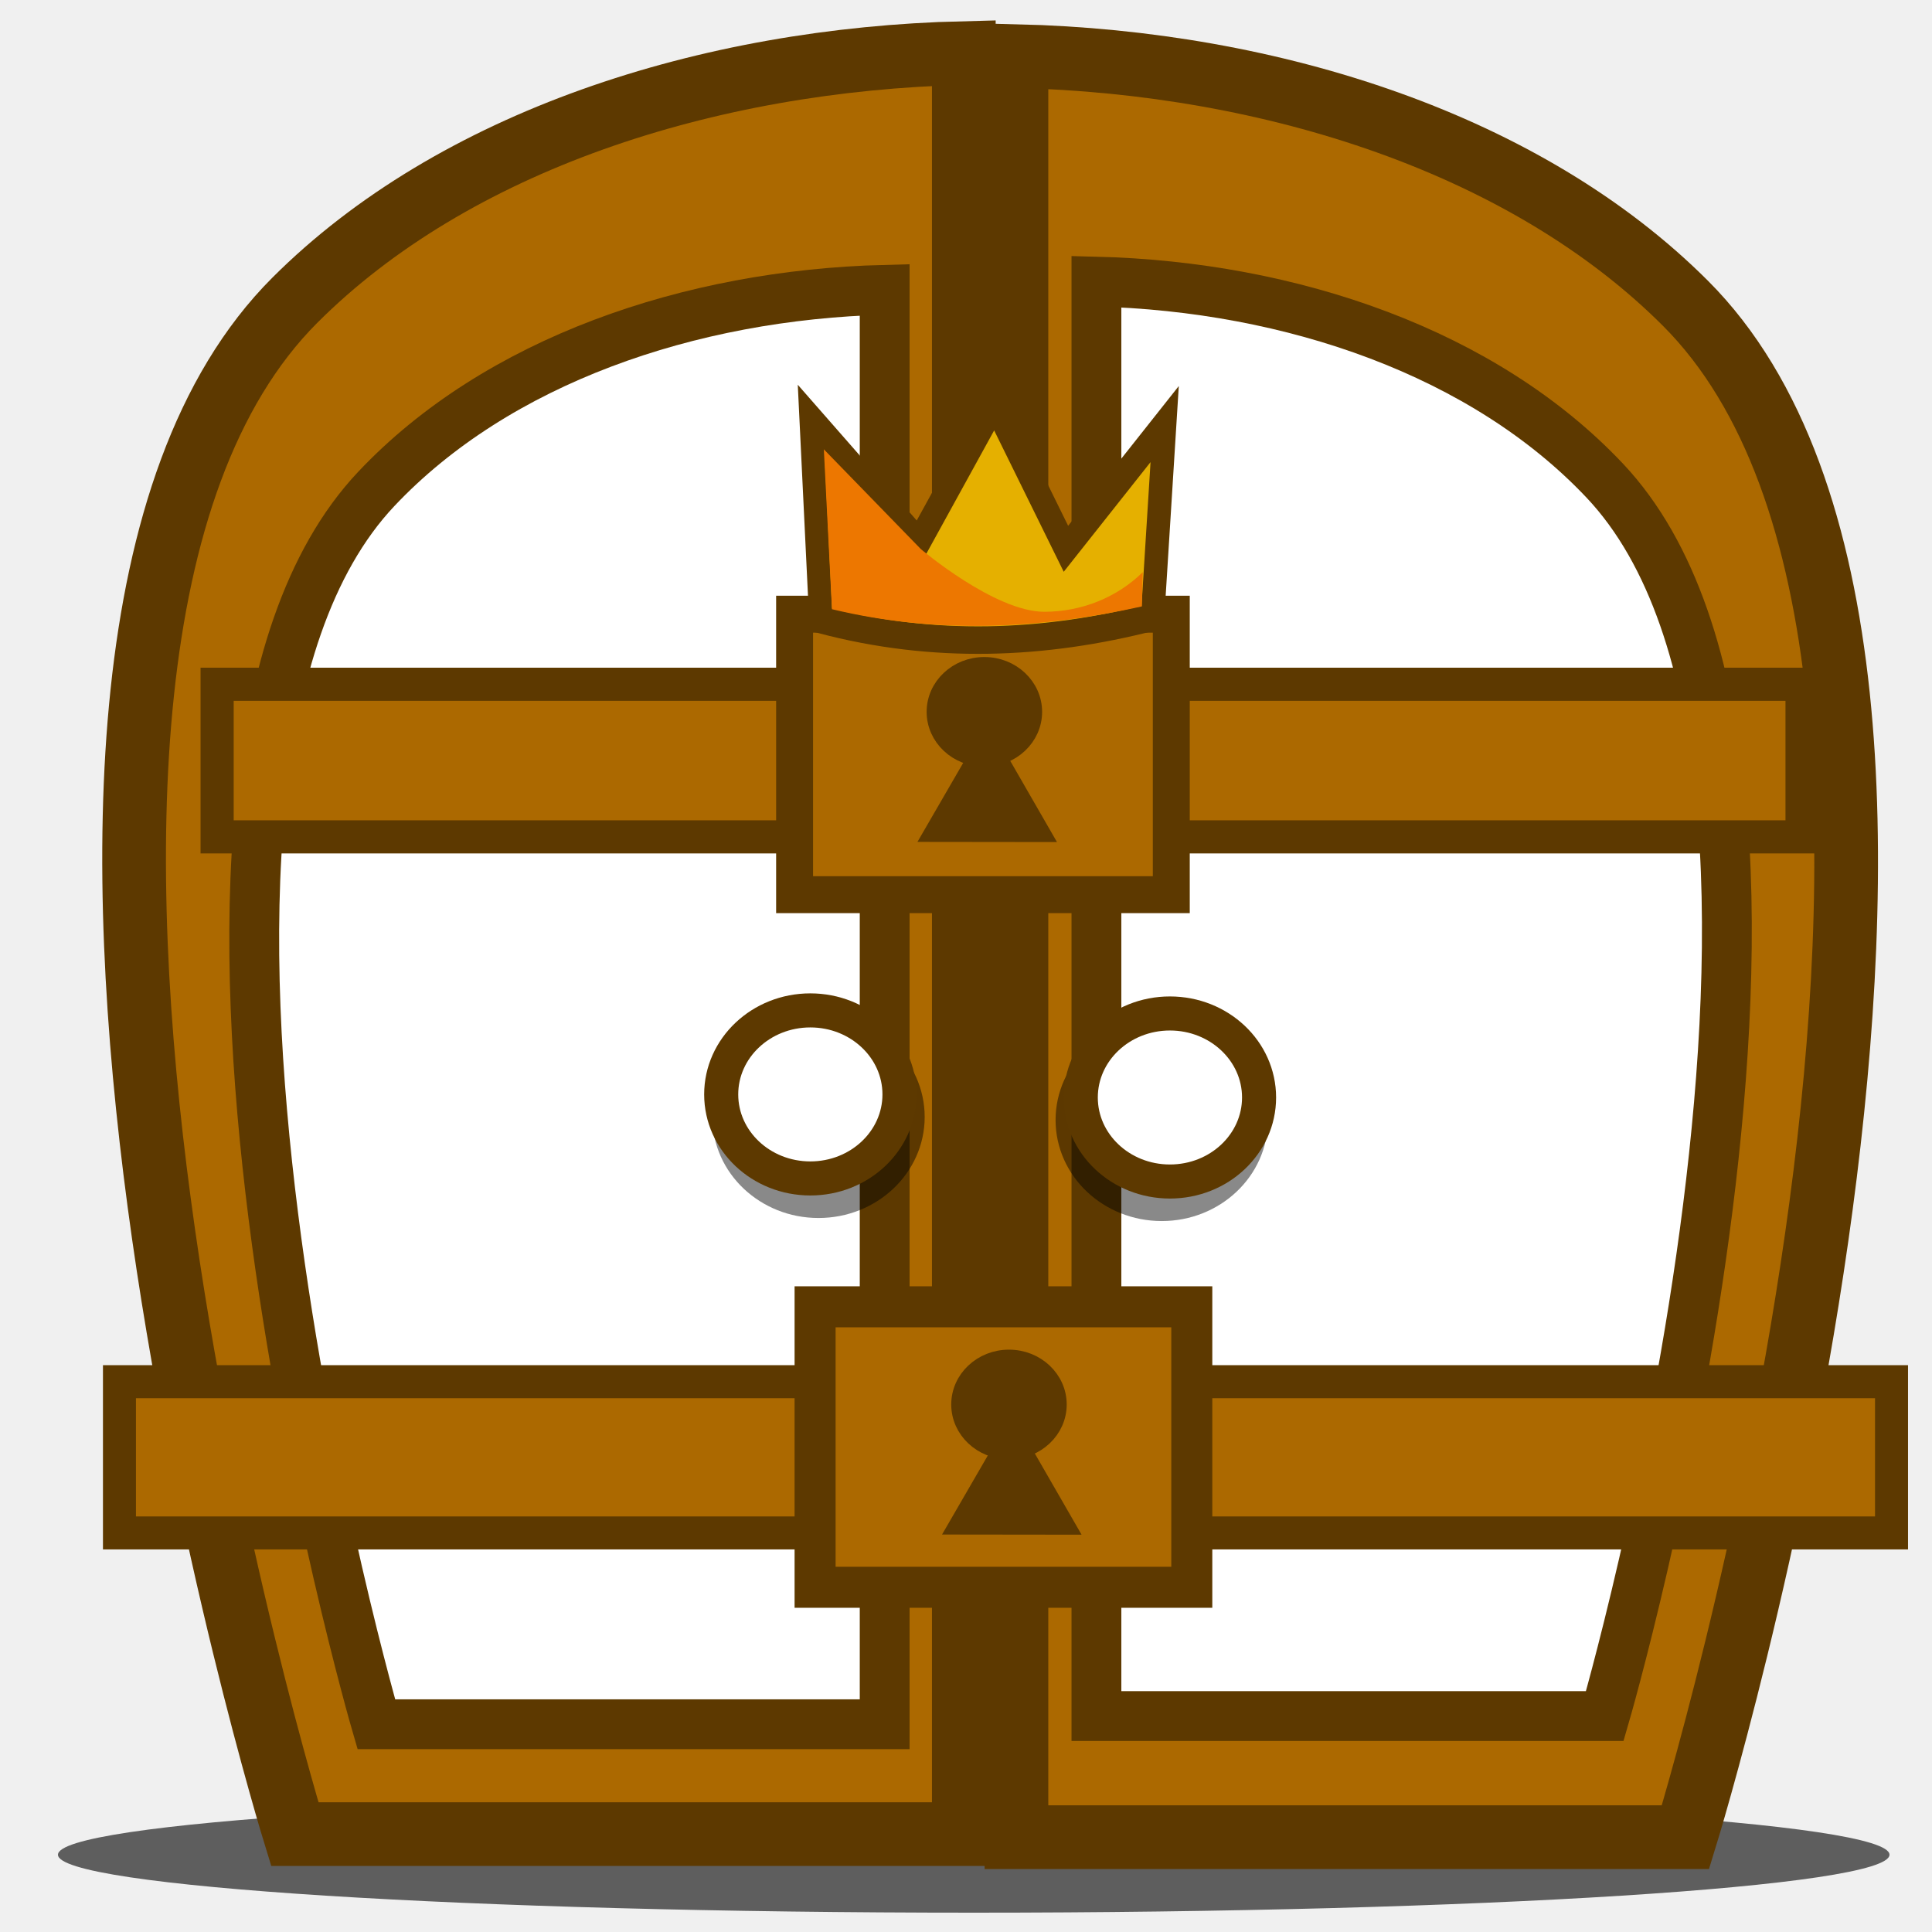
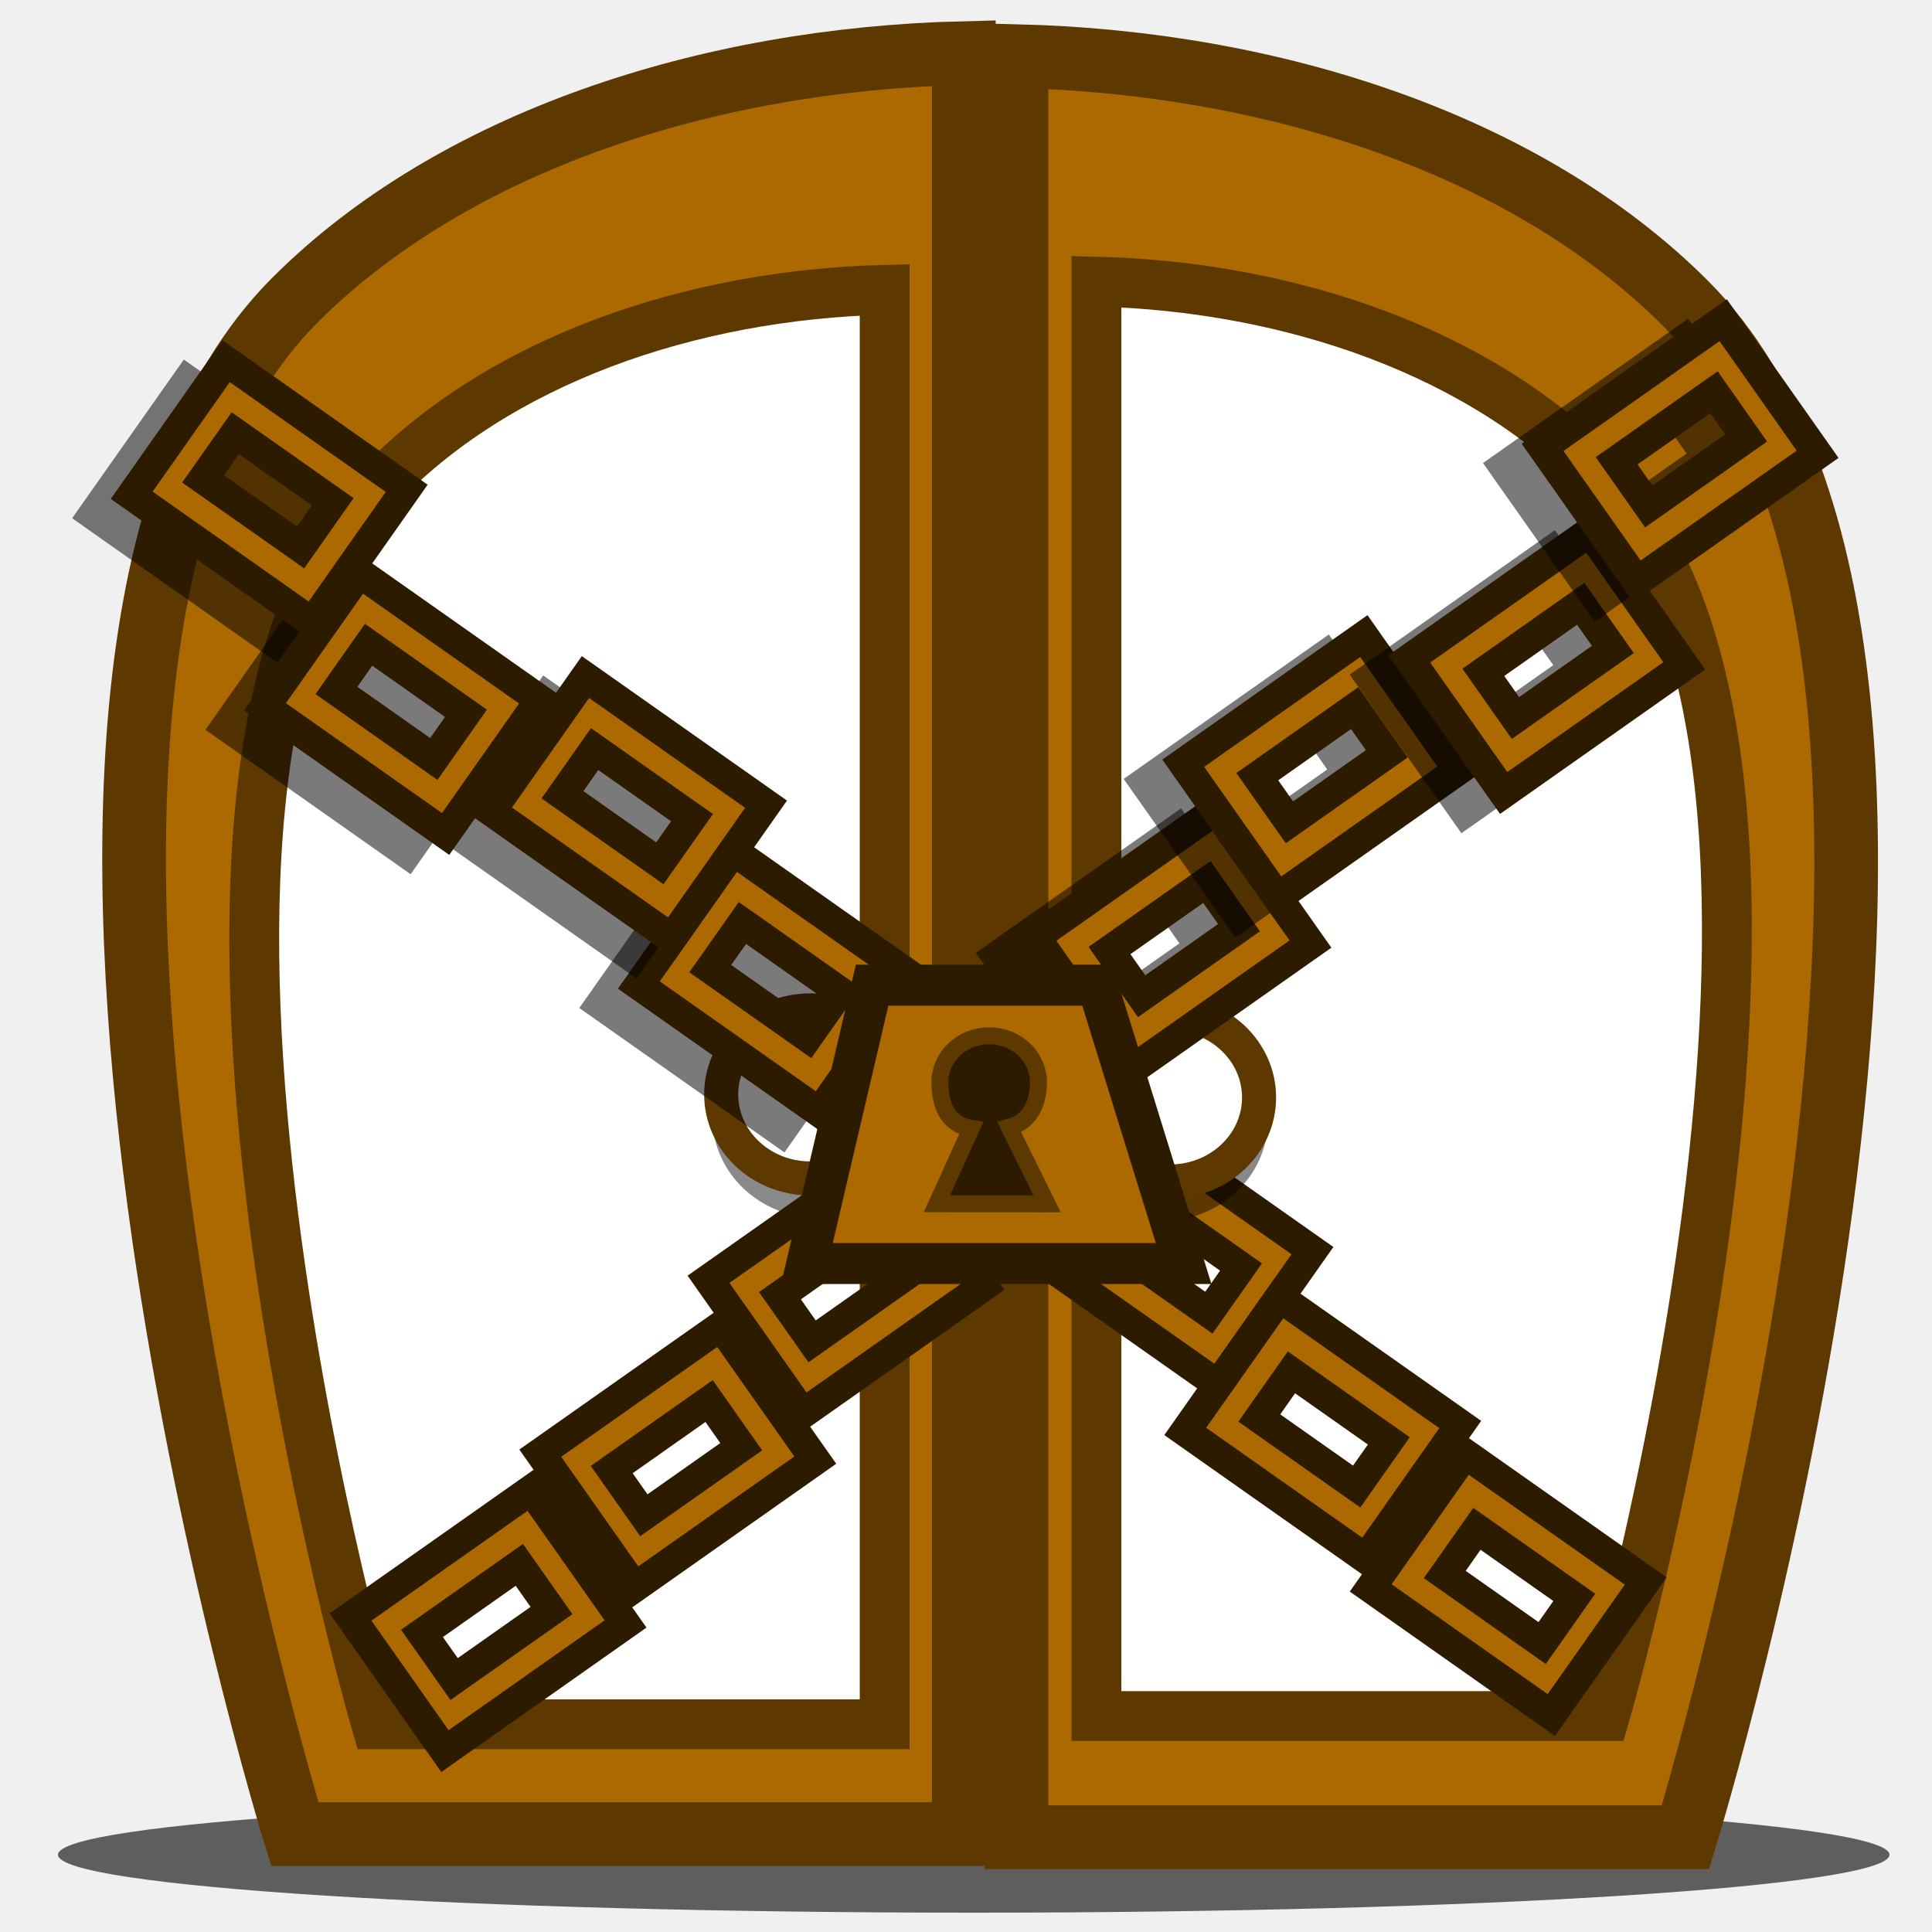
<svg xmlns="http://www.w3.org/2000/svg" width="377.953" height="377.953" viewBox="0 0 100 100" version="1.1" id="svg1" xml:space="preserve">
  <defs id="defs1">
    <linearGradient id="linearGradient13895">
      <stop style="stop-color:#000000;stop-opacity:1;" offset="0" id="stop13893" />
    </linearGradient>
    <filter style="color-interpolation-filters:sRGB;" id="filter14269" x="-0.312" y="-0.296" width="1.623" height="1.592">
      <feGaussianBlur stdDeviation="0.205" result="blur" id="feGaussianBlur14263" />
      <feComposite in="SourceGraphic" in2="blur" operator="in" result="composite1" id="feComposite14265" />
      <feComposite in="composite1" in2="composite1" operator="in" result="composite2" id="feComposite14267" />
    </filter>
+     <filter style="color-interpolation-filters:sRGB;" id="filter111" x="-0.217" y="-0.08" width="1.293" height="1.234">
+       <feFlood result="flood" in="SourceGraphic" flood-opacity="0.522" flood-color="rgb(0,0,0)" id="feFlood110" />
+       <feGaussianBlur result="blur" in="SourceGraphic" stdDeviation="0" id="feGaussianBlur110" />
+       <feOffset result="offset" in="blur" dx="-2" dy="1" id="feOffset110" />
+       <feComposite result="comp1" operator="in" in="flood" in2="offset" id="feComposite110" />
+       <feComposite result="comp2" operator="over" in="SourceGraphic" in2="comp1" id="feComposite111" />
+     </filter>
+     <filter style="color-interpolation-filters:sRGB;" id="filter113" x="-0.217" y="-0.08" width="1.293" height="1.234">
+       <feFlood result="flood" in="SourceGraphic" flood-opacity="0.522" flood-color="rgb(0,0,0)" id="feFlood111" />
+       <feGaussianBlur result="blur" in="SourceGraphic" stdDeviation="0" id="feGaussianBlur111" />
+       <feOffset result="offset" in="blur" dx="-2" dy="1" id="feOffset111" />
+       <feComposite result="comp1" operator="in" in="flood" in2="offset" id="feComposite112" />
+       <feComposite result="comp2" operator="over" in="SourceGraphic" in2="comp1" id="feComposite113" />
+     </filter>
+     <filter style="color-interpolation-filters:sRGB;" id="filter115" x="-0.217" y="-0.08" width="1.293" height="1.234">
+       <feFlood result="flood" in="SourceGraphic" flood-opacity="0.522" flood-color="rgb(0,0,0)" id="feFlood113" />
+       <feGaussianBlur result="blur" in="SourceGraphic" stdDeviation="0" id="feGaussianBlur113" />
+       <feOffset result="offset" in="blur" dx="-2" dy="1" id="feOffset113" />
+       <feComposite result="comp1" operator="in" in="flood" in2="offset" id="feComposite114" />
+       <feComposite result="comp2" operator="over" in="SourceGraphic" in2="comp1" id="feComposite115" />
+     </filter>
+     <filter style="color-interpolation-filters:sRGB;" id="filter117" x="-0.217" y="-0.08" width="1.293" height="1.234">
+       <feFlood result="flood" in="SourceGraphic" flood-opacity="0.522" flood-color="rgb(0,0,0)" id="feFlood115" />
+       <feGaussianBlur result="blur" in="SourceGraphic" stdDeviation="0" id="feGaussianBlur115" />
+       <feOffset result="offset" in="blur" dx="-2" dy="1" id="feOffset115" />
+       <feComposite result="comp1" operator="in" in="flood" in2="offset" id="feComposite116" />
+       <feComposite result="comp2" operator="over" in="SourceGraphic" in2="comp1" id="feComposite117" />
+     </filter>
+     <filter style="color-interpolation-filters:sRGB;" id="filter119" x="-0.217" y="-0.08" width="1.293" height="1.234">
+       <feFlood result="flood" in="SourceGraphic" flood-opacity="0.522" flood-color="rgb(0,0,0)" id="feFlood117" />
+       <feGaussianBlur result="blur" in="SourceGraphic" stdDeviation="0" id="feGaussianBlur117" />
+       <feOffset result="offset" in="blur" dx="-2" dy="1" id="feOffset117" />
+       <feComposite result="comp1" operator="in" in="flood" in2="offset" id="feComposite118" />
+       <feComposite result="comp2" operator="over" in="SourceGraphic" in2="comp1" id="feComposite119" />
+     </filter>
+     <filter style="color-interpolation-filters:sRGB;" id="filter121" x="-0.217" y="-0.08" width="1.293" height="1.234">
+       <feFlood result="flood" in="SourceGraphic" flood-opacity="0.522" flood-color="rgb(0,0,0)" id="feFlood119" />
+       <feGaussianBlur result="blur" in="SourceGraphic" stdDeviation="0" id="feGaussianBlur119" />
+       <feOffset result="offset" in="blur" dx="-2" dy="1" id="feOffset119" />
+       <feComposite result="comp1" operator="in" in="flood" in2="offset" id="feComposite120" />
+       <feComposite result="comp2" operator="over" in="SourceGraphic" in2="comp1" id="feComposite121" />
+     </filter>
+     <filter style="color-interpolation-filters:sRGB;" id="filter123" x="-0.217" y="-0.08" width="1.293" height="1.234">
+       <feFlood result="flood" in="SourceGraphic" flood-opacity="0.522" flood-color="rgb(0,0,0)" id="feFlood121" />
+       <feGaussianBlur result="blur" in="SourceGraphic" stdDeviation="0" id="feGaussianBlur121" />
+       <feOffset result="offset" in="blur" dx="-2" dy="1" id="feOffset121" />
+       <feComposite result="comp1" operator="in" in="flood" in2="offset" id="feComposite122" />
+       <feComposite result="comp2" operator="over" in="SourceGraphic" in2="comp1" id="feComposite123" />
+     </filter>
+     <filter style="color-interpolation-filters:sRGB;" id="filter125" x="-0.217" y="-0.08" width="1.293" height="1.234">
+       <feFlood result="flood" in="SourceGraphic" flood-opacity="0.522" flood-color="rgb(0,0,0)" id="feFlood123" />
+       <feGaussianBlur result="blur" in="SourceGraphic" stdDeviation="0" id="feGaussianBlur123" />
+       <feOffset result="offset" in="blur" dx="-2" dy="1" id="feOffset123" />
+       <feComposite result="comp1" operator="in" in="flood" in2="offset" id="feComposite124" />
+       <feComposite result="comp2" operator="over" in="SourceGraphic" in2="comp1" id="feComposite125" />
+     </filter>
  </defs>
  <g id="layer1">
    <ellipse style="fill:#000000;fill-opacity:0.608;stroke:none;stroke-width:1.763;stroke-dasharray:none;stroke-opacity:1" id="path28" cx="50.4" cy="96" rx="47.4" ry="3" />
-     <rect style="fill:#3a1b10;fill-opacity:1;stroke:none;stroke-width:1.763;stroke-dasharray:none;stroke-opacity:1" id="rect40" width="2.7" height="15.9" x="44.761" y="63.586" />
+     <rect style="fill:#3a1b10;fill-opacity:1;stroke:none;stroke-width:1.763;stroke-dasharray:none;stroke-opacity:1" id="rect40" width="2.7" height="15.9" x="44.336" y="46.827" />
    <path id="rect1" style="fill:#ac6900;fill-opacity:1;stroke:#5d3900;stroke-width:3.297;stroke-dasharray:none;stroke-opacity:1" d="M 49.887,2.746 C 36.583,3.066 23.469,7.331 15.258,15.542 c -18.713,18.713 0,79.392 0,79.392 h 34.629 z" />
    <path id="path1" style="fill:#ffffff;fill-opacity:1;stroke:#5d3900;stroke-width:2.579;stroke-dasharray:none;stroke-opacity:1" d="m 45.791,15 c -10.11,0.257 -20.074,3.692 -26.313,10.305 -14.219,15.071 0,63.941 0,63.941 h 26.313 z" />
    <ellipse style="fill:none;fill-opacity:1;stroke:#000000;stroke-width:1.763;stroke-dasharray:none;stroke-opacity:0.462" id="ellipse14" cx="42.366" cy="57.813" rx="4.614" ry="4.349" />
    <ellipse style="fill:#ffffff;fill-opacity:1;stroke:#5d3900;stroke-width:1.763;stroke-dasharray:none;stroke-opacity:1" id="path2" cx="41.943" cy="56.647" rx="4.614" ry="4.349" />
+     <path id="path7" style="fill:#ac6900;fill-opacity:1;stroke:#2d1b00;stroke-width:1.556;stroke-linecap:round;stroke-dasharray:none;stroke-opacity:1;filter:url(#filter111)" d="m 47.301,50.626 -4.886,6.94 -9.348,-6.581 4.886,-6.94 z m -3.833,0.695 -5.04,-3.548 -1.664,2.364 5.04,3.548 z" />
    <path id="path14" style="fill:#ac6900;fill-opacity:1;stroke:#5d3900;stroke-width:3.297;stroke-dasharray:none;stroke-opacity:1" d="m 52.611,2.904 c 13.305,0.32 26.419,4.585 34.629,12.796 18.713,18.713 0,79.392 0,79.392 H 52.611 Z" />
    <path id="path3" style="fill:#ffffff;fill-opacity:1;stroke:#5d3900;stroke-width:2.579;stroke-dasharray:none;stroke-opacity:1" d="m 56.751,14.576 c 10.11,0.257 20.074,3.692 26.313,10.305 14.219,15.071 0,63.941 0,63.941 H 56.751 Z" />
+     <path id="path16" style="fill:#ac6900;fill-opacity:1;stroke:#2d1b00;stroke-width:1.556;stroke-linecap:round;stroke-dasharray:none;stroke-opacity:1" d="m 53.698,65.091 4.886,-6.94 9.348,6.581 -4.886,6.94 z m 3.833,-0.695 5.04,3.548 1.664,-2.364 -5.04,-3.548 z" />
    <ellipse style="fill:none;fill-opacity:1;stroke:#000000;stroke-width:1.763;stroke-dasharray:none;stroke-opacity:0.462" id="ellipse15" cx="-60.132" cy="57.971" rx="4.614" ry="4.349" transform="scale(-1,1)" />
+     <path id="path17" style="fill:#ac6900;fill-opacity:1;stroke:#2d1b00;stroke-width:1.556;stroke-linecap:round;stroke-dasharray:none;stroke-opacity:1" d="m 61.348,74.091 4.886,-6.94 9.348,6.581 -4.886,6.94 z m 3.833,-0.695 5.04,3.548 1.664,-2.364 -5.04,-3.548 z" />
    <ellipse style="fill:#ffffff;fill-opacity:1;stroke:#5d3900;stroke-width:1.763;stroke-dasharray:none;stroke-opacity:1" id="ellipse16" cx="-60.555" cy="56.806" rx="4.614" ry="4.349" transform="scale(-1,1)" />
-     <rect style="fill:#ac6900;fill-opacity:1;stroke:#5d3900;stroke-width:1.715;stroke-linecap:round;stroke-opacity:1;stroke-dasharray:none" id="rect5" width="82.036" height="7.9" x="11.238" y="35.417" />
-     <rect style="fill:#ac6900;fill-opacity:1;stroke:#5d3900;stroke-width:1.912;stroke-linecap:round;stroke-opacity:1;stroke-dasharray:none" id="rect3" width="19.498" height="14.517" x="41.128" y="31.791" />
-     <ellipse style="fill:#5d3900;fill-opacity:1;stroke:#5d3900;stroke-width:0.877;stroke-linecap:round;stroke-opacity:1" id="path4" cx="50.951" cy="36.846" rx="2.55" ry="2.4" />
-     <path style="fill:#5d3900;fill-opacity:1;stroke:#5d3900;stroke-width:0.877;stroke-linecap:round;stroke-opacity:1" id="path5" d="m 51.45,73.2 -5.704,-0.007 2.858,-4.936 z" transform="translate(2.500736,-30.05399)" />
-     <rect style="fill:#ac6900;fill-opacity:1;stroke:#5d3900;stroke-width:1.708;stroke-linecap:round;stroke-opacity:1;stroke-dasharray:none" id="rect6" width="91.722" height="7.828" x="6.183" y="71.516" />
-     <rect style="fill:#ac6900;fill-opacity:1;stroke:#5d3900;stroke-width:2.123;stroke-linecap:round;stroke-dasharray:none;stroke-opacity:1" id="rect7" width="19.498" height="14.517" x="42.189" y="67.641" />
-     <ellipse style="fill:#5d3900;fill-opacity:1;stroke:#5d3900;stroke-width:0.877;stroke-linecap:round;stroke-opacity:1" id="ellipse7" cx="52.224" cy="72.696" rx="2.55" ry="2.4" />
-     <path style="fill:#5d3900;fill-opacity:1;stroke:#5d3900;stroke-width:0.877;stroke-linecap:round;stroke-opacity:1" id="path7" d="m 51.45,73.2 -5.704,-0.007 2.858,-4.936 z" transform="translate(3.773528,5.79632)" />
-     <g id="g7" transform="matrix(0.7907372,0,0,0.9288286,-43.64346,3.673368)">
-       <path id="path24" style="fill:#e5b000;fill-opacity:1;stroke:#5d3900;stroke-width:1.533;stroke-dasharray:none;stroke-opacity:1" d="m 120.305,18.562 -4.968,7.689 -7.046,-6.845 0.635,11.171 c 7.356,1.66 14.601,1.411 21.713,-0.144 l 0.791,-10.756 -6.463,6.95 z" />
-       <path id="path28-2" style="fill:#ed7700;fill-opacity:1;stroke:none;stroke-width:1.316;stroke-dasharray:none;stroke-opacity:1" d="m 109.12,21.084 0.532,8.91 c 6.957,1.42 13.708,1.085 20.286,-0.155 l 0.058,-1.912 c -1.678,1.411 -4.008,2.21 -6.445,2.21 -3.25,-4.8e-5 -8.085,-3.497 -8.085,-3.497 z" />
-     </g>
+     <path id="rect5" style="fill:#ac6900;fill-opacity:1;stroke:#2d1b00;stroke-width:1.556;stroke-linecap:round;stroke-dasharray:none;stroke-opacity:1;filter:url(#filter125)" d="m 53.594,48.505 4.886,6.94 9.348,-6.581 -4.886,-6.94 z m 3.833,0.695 5.04,-3.548 1.664,2.364 -5.04,3.548 z" />
+     <path id="path11" style="fill:#ac6900;fill-opacity:1;stroke:#2d1b00;stroke-width:1.556;stroke-linecap:round;stroke-dasharray:none;stroke-opacity:1" d="m 50.907,66.576 -4.886,-6.94 -9.348,6.581 4.886,6.94 z m -3.833,-0.695 -5.04,3.548 -1.664,-2.364 5.04,-3.548 z" />
+     <path id="path18" style="fill:#ac6900;fill-opacity:1;stroke:#2d1b00;stroke-width:1.556;stroke-linecap:round;stroke-dasharray:none;stroke-opacity:1" d="m 70.948,82.191 4.886,-6.94 9.348,6.581 -4.886,6.94 z m 3.833,-0.695 5.04,3.548 1.664,-2.364 -5.04,-3.548 z" />
+     <path id="rect7" style="fill:#ac6900;stroke:#2d1b00;stroke-width:2.123;stroke-linecap:round;stroke-opacity:1" d="m 45.14,50.995 h 11.661 l 4.463,14.404 H 41.765 Z" />
+     <path id="path8" style="fill:#ac6900;fill-opacity:1;stroke:#2d1b00;stroke-width:1.556;stroke-linecap:round;stroke-dasharray:none;stroke-opacity:1;filter:url(#filter113)" d="m 39.651,41.626 -4.886,6.94 -9.348,-6.581 4.886,-6.94 z m -3.833,0.695 -5.04,-3.548 -1.664,2.364 5.04,3.548 z" />
+     <path id="path12" style="fill:#ac6900;fill-opacity:1;stroke:#2d1b00;stroke-width:1.556;stroke-linecap:round;stroke-dasharray:none;stroke-opacity:1" d="m 42.199,75.576 -4.886,-6.94 -9.348,6.581 4.886,6.94 z m -3.833,-0.695 -5.04,3.548 -1.664,-2.364 5.04,-3.548 z" />
+     <path id="ellipse7" style="fill:#2d1b00;fill-opacity:1;stroke:#5d3900;stroke-width:0.877;stroke-linecap:round;stroke-opacity:1" d="m 51.199,53.613 c -1.409,-1.2e-4 -2.55,1.075 -2.55,2.4 2.32e-4,1.169 0.392,2.195 1.616,2.392 l -1.77,3.901 5.704,0.007 -1.954,-3.966 c 1.094,-0.295 1.504,-1.263 1.504,-2.334 2.17e-4,-1.326 -1.141,-2.4 -2.55,-2.4 z" />
+     <path id="path9" style="fill:#ac6900;fill-opacity:1;stroke:#2d1b00;stroke-width:1.556;stroke-linecap:round;stroke-dasharray:none;stroke-opacity:1;filter:url(#filter115)" d="m 27.951,36.226 -4.886,6.94 -9.348,-6.581 4.886,-6.94 z m -3.833,0.695 -5.04,-3.548 -1.664,2.364 5.04,3.548 z" />
+     <path id="path4" style="fill:#ac6900;fill-opacity:1;stroke:#2d1b00;stroke-width:1.556;stroke-linecap:round;stroke-dasharray:none;stroke-opacity:1;filter:url(#filter123)" d="m 61.244,39.505 4.886,6.94 9.348,-6.581 -4.886,-6.94 z m 3.833,0.695 5.04,-3.548 1.664,2.364 -5.04,3.548 z" />
+     <path id="path5" style="fill:#ac6900;fill-opacity:1;stroke:#2d1b00;stroke-width:1.556;stroke-linecap:round;stroke-dasharray:none;stroke-opacity:1;filter:url(#filter121)" d="m 72.944,34.105 4.886,6.94 9.348,-6.581 -4.886,-6.94 z m 3.833,0.695 5.04,-3.548 1.664,2.364 -5.04,3.548 z" />
+     <path id="path6" style="fill:#ac6900;fill-opacity:1;stroke:#2d1b00;stroke-width:1.556;stroke-linecap:round;stroke-dasharray:none;stroke-opacity:1;filter:url(#filter119)" d="m 79.844,23.155 4.886,6.94 9.348,-6.581 -4.886,-6.94 z m 3.833,0.695 5.04,-3.548 1.664,2.364 -5.04,3.548 z" />
+     <path id="path10" style="fill:#ac6900;fill-opacity:1;stroke:#2d1b00;stroke-width:1.556;stroke-linecap:round;stroke-dasharray:none;stroke-opacity:1;filter:url(#filter117)" d="m 21.051,25.276 -4.886,6.94 -9.348,-6.581 4.886,-6.94 z m -3.833,0.695 -5.04,-3.548 -1.664,2.364 5.04,3.548 z" />
+     <path id="path13" style="fill:#ac6900;fill-opacity:1;stroke:#2d1b00;stroke-width:1.556;stroke-linecap:round;stroke-dasharray:none;stroke-opacity:1" d="m 32.378,84.056 -4.886,-6.94 -9.348,6.581 4.886,6.94 z m -3.833,-0.695 -5.04,3.548 -1.664,-2.364 5.04,-3.548 z" />
  </g>
</svg>
